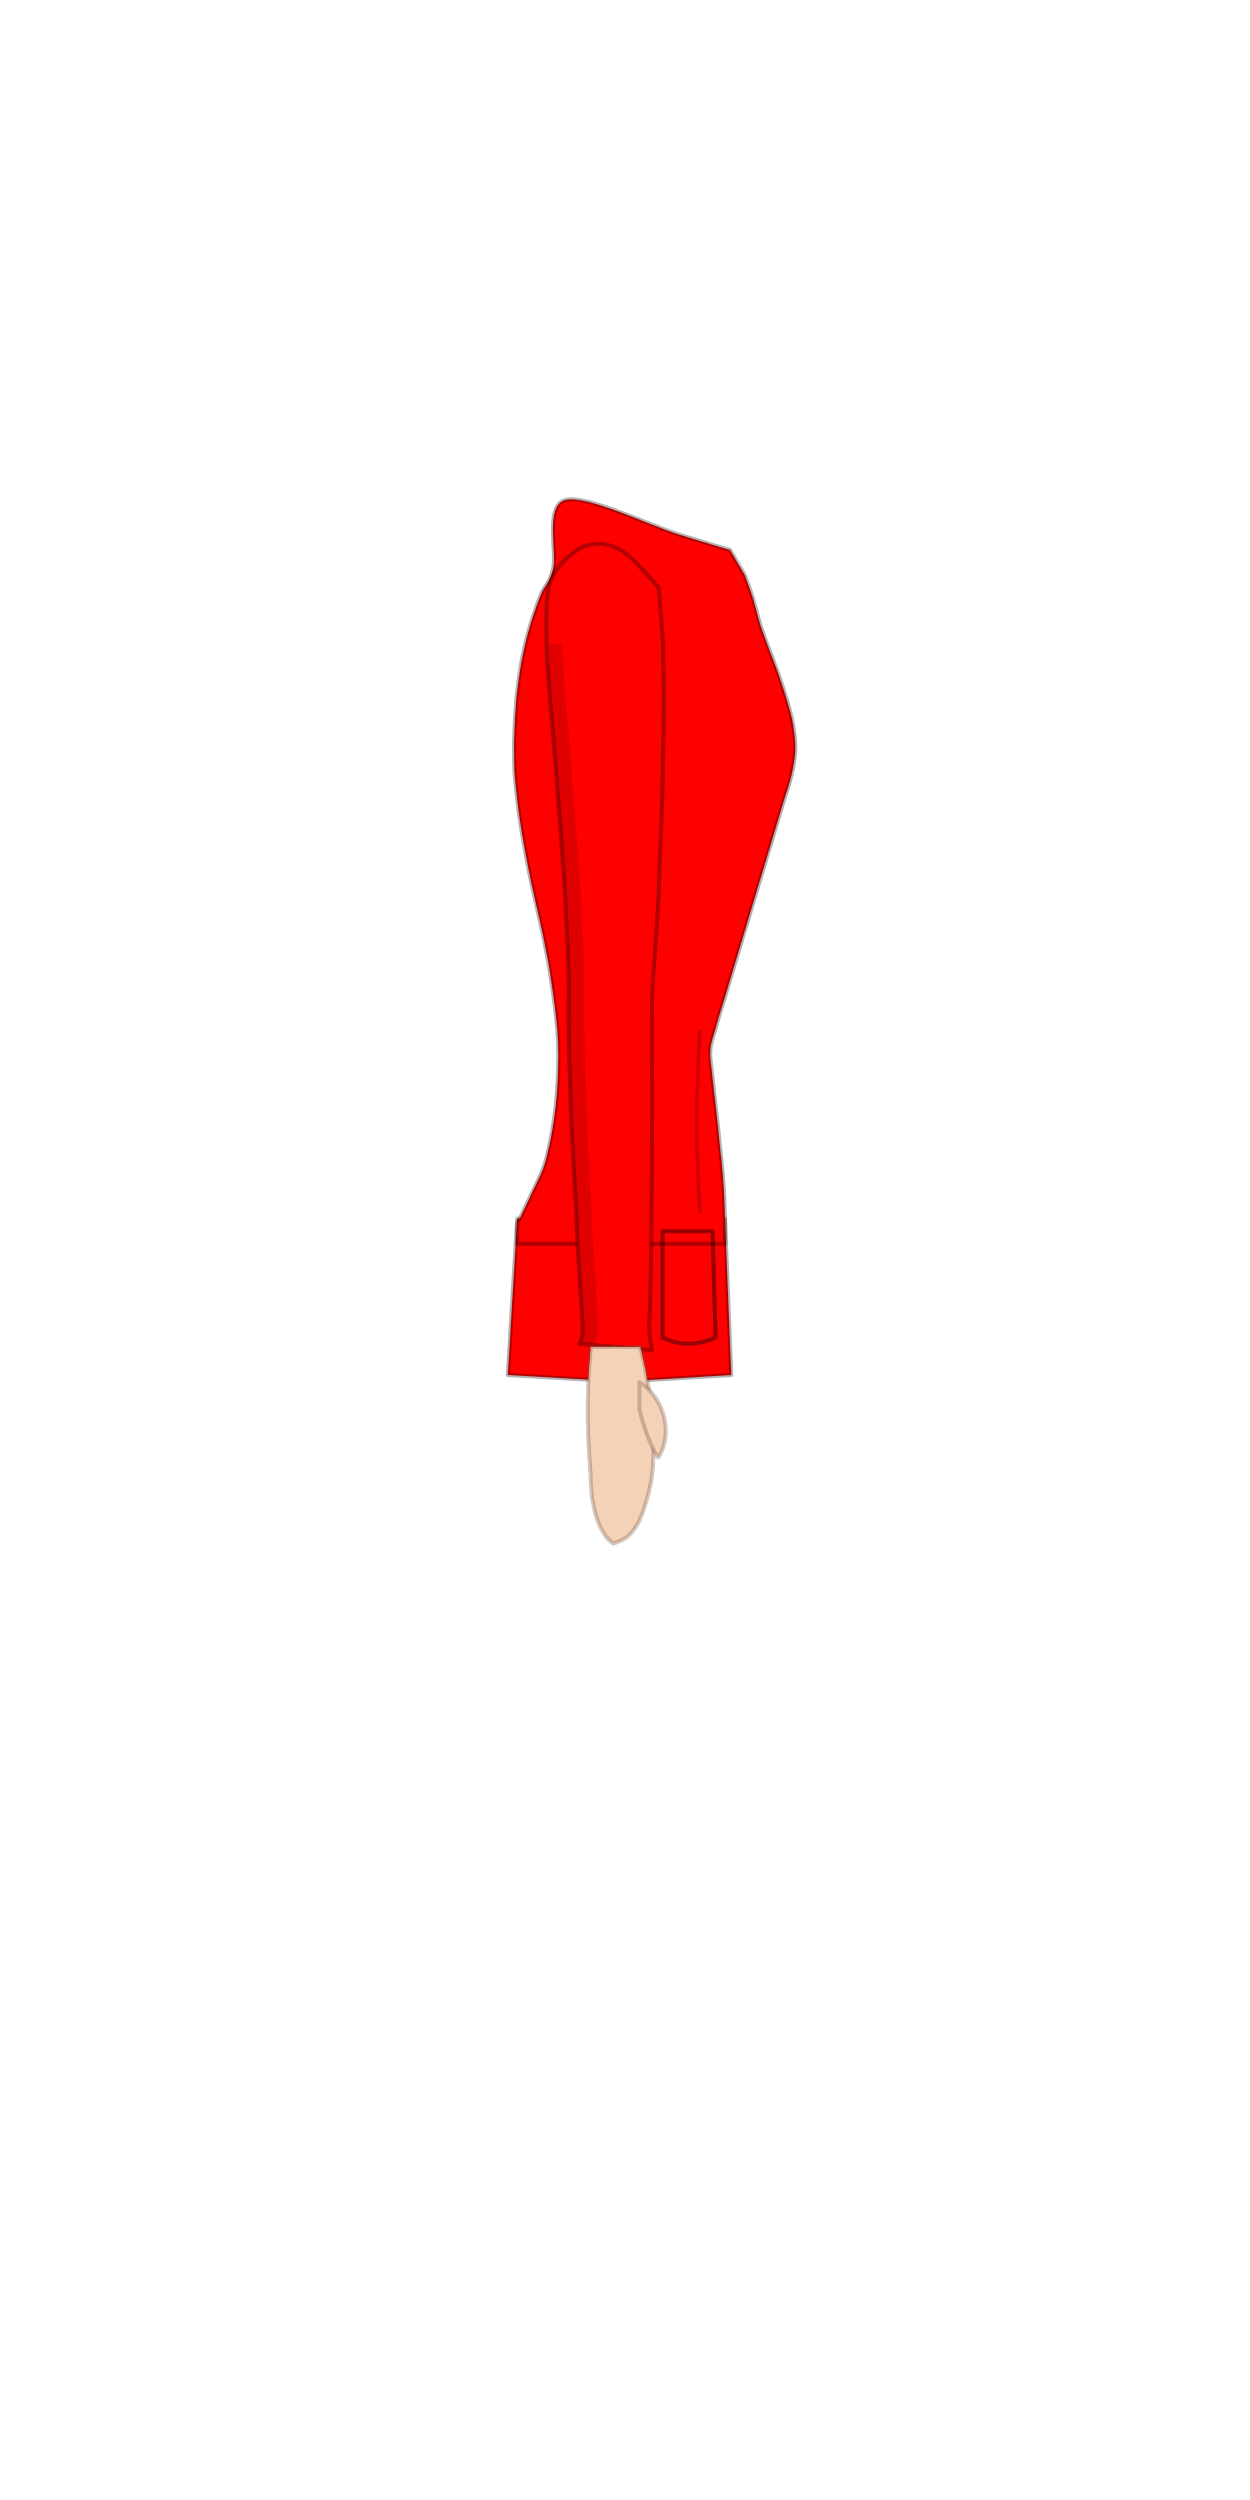
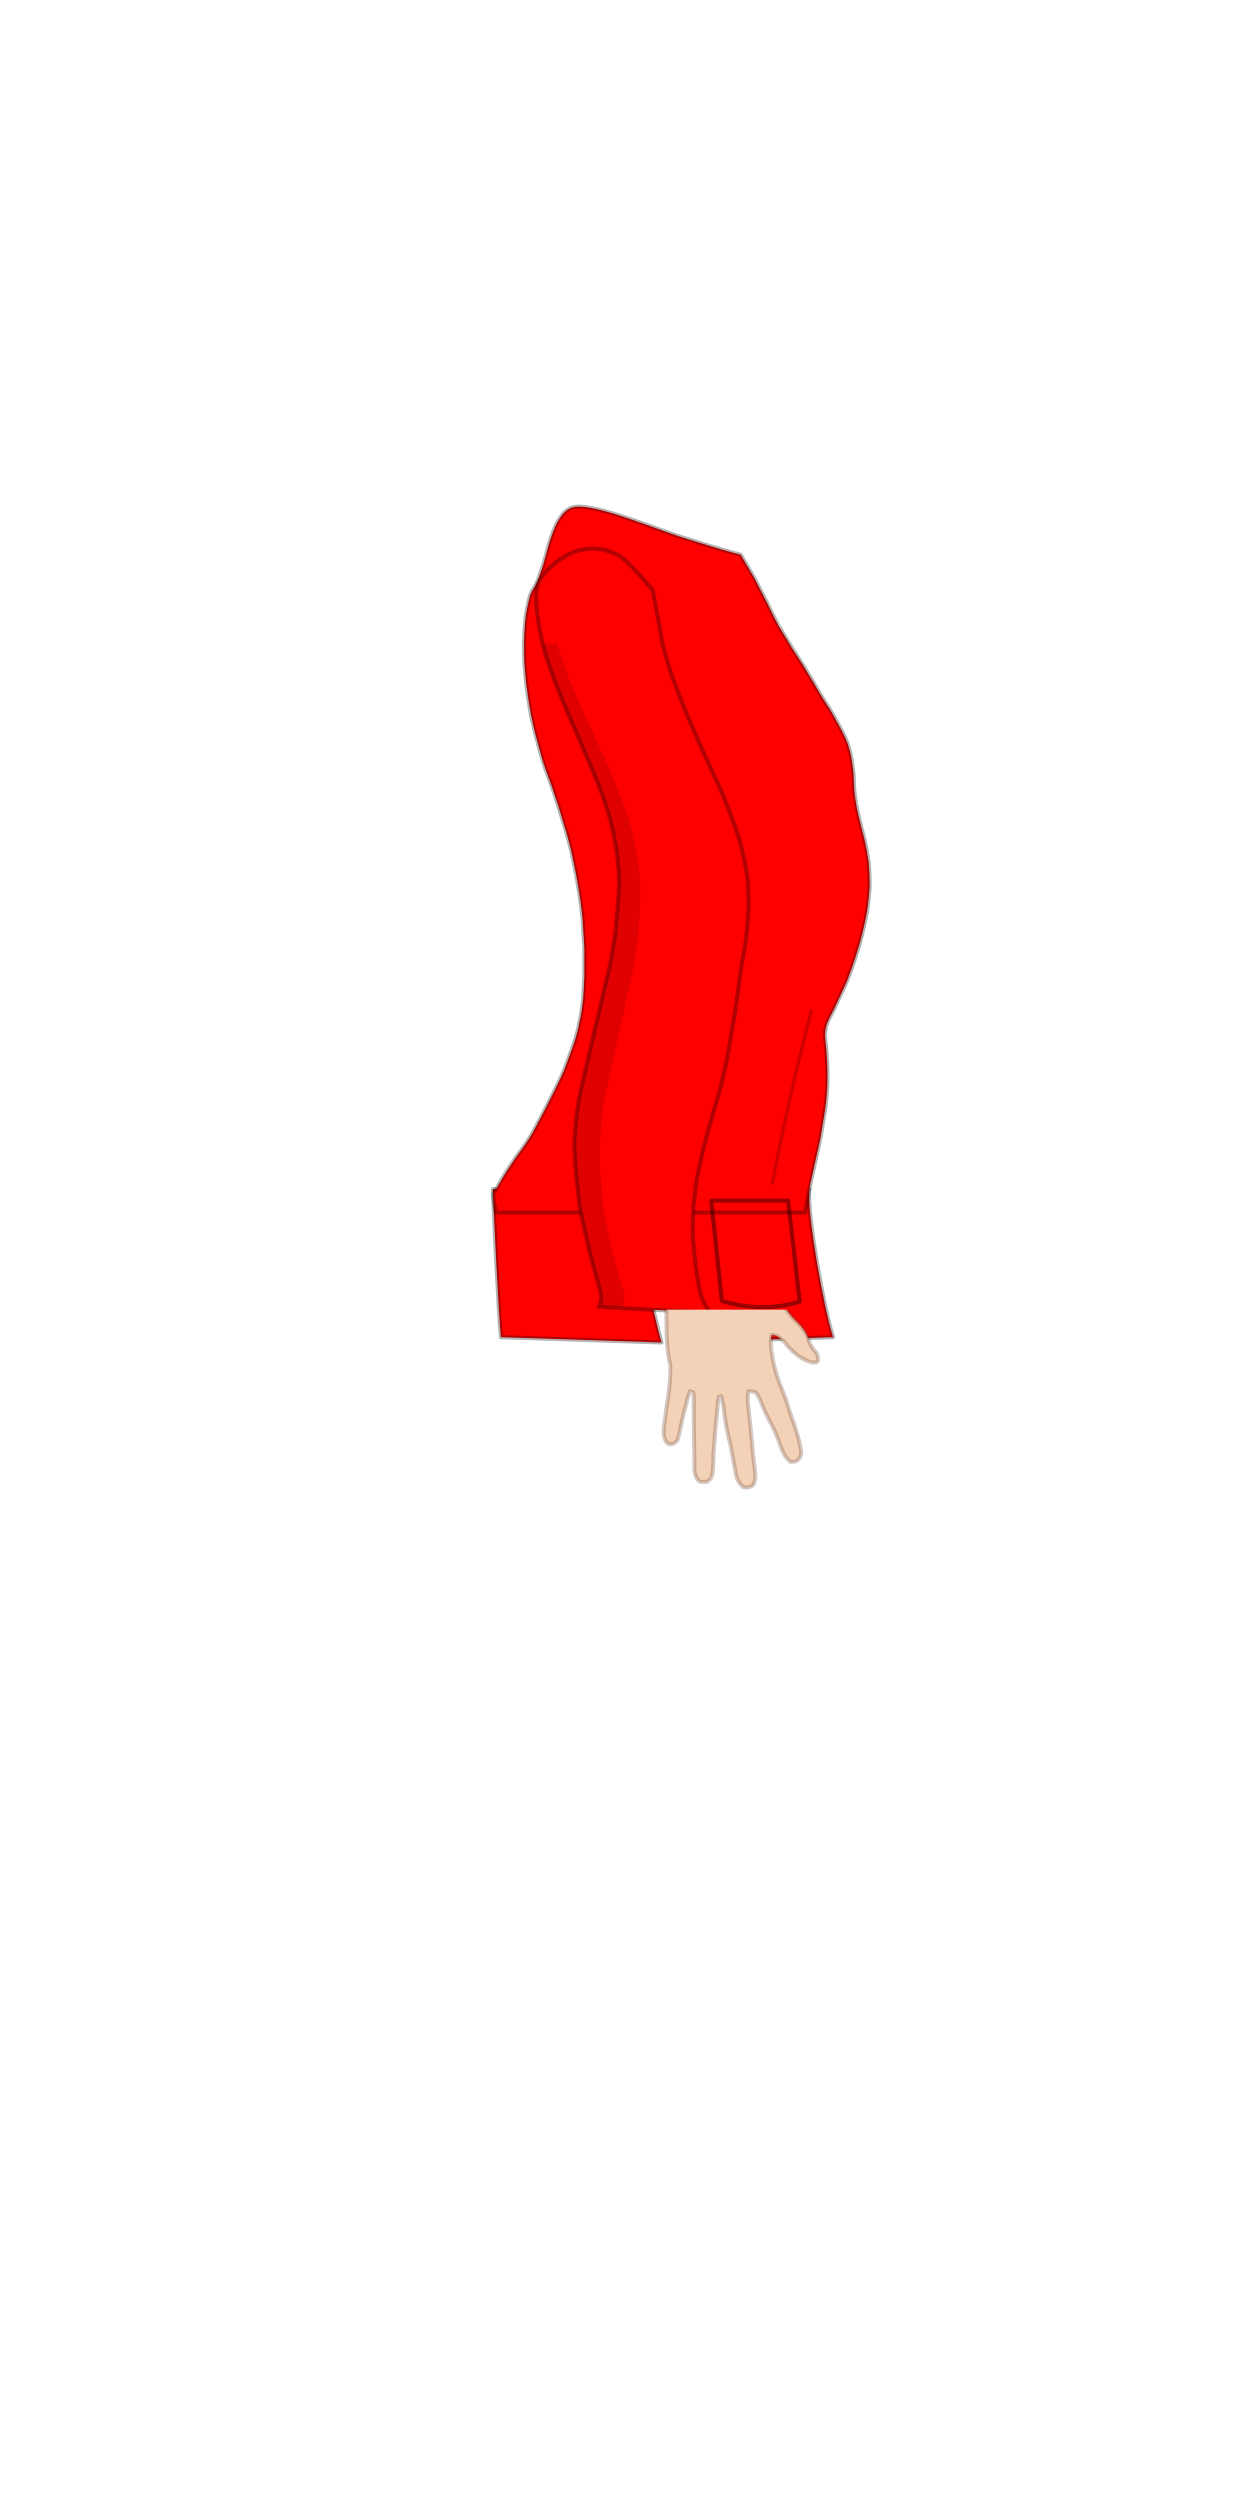
<svg xmlns="http://www.w3.org/2000/svg" viewBox="0 0 400 800">
  <g transform="matrix(-1 0 0 1 400 0)">
    <g id="ao_ba_ba_nu_trai_phai" stroke="#000" stroke-opacity="0.3" stroke-width="1.3" stroke-linejoin="round" stroke-linecap="round">
-       <path id="vat_sau_phai" d="M204.2 392.0 C204.1 400.3 203.4 433.7 203.2 442.0 L237.5 440.0 C237.0 431.7 235.0 398.3 234.5 390.0 Z" fill="#FF0000" />
-       <path id="vat_truoc_phai" d="M168.0 390.0 C167.7 398.3 166.3 431.7 166.0 440.0 L199.2 442.0 C199.1 433.7 198.4 400.3 198.2 392.0 Z" fill="#FF0000" />
-       <path id="than_ao_phai" d="M166.4 176.0 C169.2 175.2 174.1 173.7 182.9 171.0 C191.7 168.3 212.4 158.2 219.1 160.0 C225.8 161.8 221.7 177.0 223.0 182.0 C224.3 187.0 225.7 187.3 226.8 190.0 C227.9 192.7 228.8 195.3 229.7 198.0 C230.5 200.7 231.3 203.3 231.9 206.0 C232.5 208.7 233.1 211.3 233.5 214.0 C233.9 216.7 234.3 219.3 234.6 222.0 C234.9 224.7 235.0 227.3 235.2 230.0 C235.3 232.7 235.5 235.3 235.5 238.0 C235.5 240.7 235.5 243.3 235.4 246.0 C235.3 248.7 235.0 251.3 234.7 254.0 C234.4 256.7 234.1 259.3 233.7 262.0 C233.3 264.7 232.9 267.3 232.4 270.0 C231.9 272.7 231.4 275.3 230.9 278.0 C230.4 280.7 229.8 283.3 229.2 286.0 C228.6 288.7 228.0 291.3 227.4 294.0 C226.8 296.7 226.2 299.3 225.7 302.0 C225.2 304.7 224.6 307.3 224.2 310.0 C223.8 312.7 223.4 315.3 223.0 318.0 C222.6 320.7 222.3 323.3 222.0 326.0 C221.7 328.7 221.5 331.3 221.4 334.0 C221.3 336.7 221.3 339.3 221.4 342.0 C221.5 344.7 221.6 347.3 221.8 350.0 C222.0 352.7 222.3 355.3 222.7 358.0 C223.1 360.7 223.5 363.3 224.1 366.0 C224.7 368.7 225.2 371.3 226.2 374.0 C227.2 376.7 228.7 379.3 229.9 382.0 C231.2 384.7 232.9 388.3 233.7 390.0 C234.5 391.7 234.4 390.7 234.5 392.0 C234.6 393.3 234.5 397.0 234.5 398.0 L168.0 398.0 C168.0 397.0 168.0 394.3 168.0 392.0 C168.0 389.7 168.1 386.7 168.2 384.0 C168.3 381.3 168.5 378.7 168.7 376.0 C168.9 373.3 169.2 370.7 169.5 368.0 C169.8 365.3 170.0 362.7 170.3 360.0 C170.6 357.3 170.9 354.7 171.2 352.0 C171.5 349.3 171.8 346.7 172.1 344.0 C172.3 341.3 172.9 338.7 172.7 336.0 C172.5 333.3 171.4 330.7 170.7 328.0 C170.0 325.3 169.1 322.7 168.3 320.0 C167.5 317.3 166.7 314.7 165.9 312.0 C165.1 309.3 164.3 306.7 163.5 304.0 C162.7 301.3 161.9 298.7 161.1 296.0 C160.3 293.3 159.5 290.7 158.7 288.0 C157.9 285.3 157.1 282.7 156.3 280.0 C155.5 277.3 154.7 274.7 153.9 272.0 C153.1 269.3 152.3 266.7 151.5 264.0 C150.7 261.3 149.9 258.7 149.1 256.0 C148.3 253.3 147.3 250.7 146.7 248.0 C146.1 245.3 145.6 242.7 145.5 240.0 C145.4 237.3 145.8 234.7 146.2 232.0 C146.6 229.3 147.4 226.7 148.2 224.0 C149.0 221.3 149.9 218.7 150.8 216.0 C151.7 213.3 152.8 210.7 153.8 208.0 C154.8 205.3 155.8 202.7 156.7 200.0 C157.5 197.3 158.1 194.7 158.9 192.0 C159.7 189.3 161.2 185.3 161.7 184.0 Z" fill="#FF0000" />
-       <path id="xe_ta_phai" d="M198.2 392 L204.2 392" fill="none" stroke-opacity="0.45" />
-       <path id="tui_phai" d="M172.0 394 L188.0 394 L188.0 428 Q180.0 432 171.0 428 Z" fill="none" stroke-opacity="0.4" />
-       <path id="nep_ao_phai" d="M176.0 330 Q178.0 360 176.0 388" fill="none" stroke="#000" stroke-opacity="0.18" stroke-width="1.1" />
-       <path id="tay_ao_phai" d="M189.2 188.0 C191.2 186.0 197.4 178.2 201.4 176.0 C205.4 173.8 209.7 173.3 213.4 175.0 C217.1 176.7 221.8 180.8 223.8 186.0 C225.7 191.2 225.0 201.0 225.1 206.0 C225.2 211.0 224.8 212.7 224.6 216.0 C224.4 219.3 224.1 222.7 223.8 226.0 C223.5 229.3 223.2 232.7 222.9 236.0 C222.7 239.3 222.4 242.7 222.1 246.0 C221.9 249.3 221.6 252.7 221.4 256.0 C221.1 259.3 220.8 262.7 220.6 266.0 C220.3 269.3 220.1 272.7 219.9 276.0 C219.7 279.3 219.4 282.7 219.2 286.0 C219.0 289.3 218.9 292.7 218.7 296.0 C218.6 299.3 218.3 302.7 218.2 306.0 C218.1 309.3 218.1 312.7 218.0 316.0 C218.0 319.3 218.1 322.7 218.1 326.0 C218.0 329.3 217.9 332.7 217.9 336.0 C217.8 339.3 217.7 342.7 217.6 346.0 C217.5 349.3 217.4 352.7 217.3 356.0 C217.2 359.3 217.0 362.7 216.8 366.0 C216.6 369.3 216.5 372.7 216.3 376.0 C216.1 379.3 215.9 382.7 215.7 386.0 C215.6 389.3 215.4 392.7 215.3 396.0 C215.1 399.3 214.9 402.7 214.7 406.0 C214.5 409.3 214.3 412.7 214.1 416.0 C213.9 419.3 213.5 423.7 213.6 426.0 C213.7 428.3 214.4 429.3 214.6 430.0 L191.3 432.0 C191.5 431.0 192.1 428.7 192.2 426.0 C192.3 423.3 192.0 419.3 191.9 416.0 C191.8 412.7 191.8 409.3 191.7 406.0 C191.7 402.7 191.6 399.3 191.6 396.0 C191.5 392.7 191.5 389.3 191.5 386.0 C191.5 382.7 191.4 379.3 191.4 376.0 C191.4 372.7 191.4 369.3 191.4 366.0 C191.4 362.7 191.3 359.3 191.3 356.0 C191.3 352.7 191.3 349.3 191.3 346.0 C191.4 342.7 191.4 339.3 191.4 336.0 C191.4 332.7 191.4 329.3 191.4 326.0 C191.4 322.7 191.3 319.3 191.2 316.0 C191.1 312.7 190.7 309.3 190.5 306.0 C190.3 302.7 190.0 299.3 189.8 296.0 C189.6 292.7 189.4 289.3 189.2 286.0 C189.1 282.7 189.0 279.3 188.9 276.0 C188.7 272.7 188.6 269.3 188.5 266.0 C188.4 262.7 188.2 259.3 188.1 256.0 C188.0 252.7 188.0 249.3 187.9 246.0 C187.9 242.7 187.8 239.3 187.7 236.0 C187.7 232.7 187.7 229.3 187.6 226.0 C187.6 222.7 187.6 219.3 187.7 216.0 C187.7 212.7 187.8 207.7 187.8 206.0 Z" fill="#FF0000" />
-       <path id="bong_tay_phai" d="M220.1 206.0 C220.0 207.7 219.8 212.7 219.6 216.0 C219.4 219.3 219.1 222.7 218.8 226.0 C218.5 229.3 218.2 232.7 217.9 236.0 C217.7 239.3 217.4 242.7 217.1 246.0 C216.9 249.3 216.6 252.7 216.4 256.0 C216.1 259.3 215.8 262.7 215.6 266.0 C215.3 269.3 215.1 272.7 214.9 276.0 C214.7 279.3 214.4 282.7 214.2 286.0 C214.0 289.3 213.9 292.7 213.7 296.0 C213.6 299.3 213.3 302.7 213.2 306.0 C213.1 309.3 213.1 312.7 213.0 316.0 C213.0 319.3 213.1 322.7 213.1 326.0 C213.0 329.3 212.9 332.7 212.9 336.0 C212.8 339.3 212.7 342.7 212.6 346.0 C212.5 349.3 212.4 352.7 212.3 356.0 C212.2 359.3 212.0 362.7 211.8 366.0 C211.6 369.3 211.5 372.7 211.3 376.0 C211.1 379.3 210.9 382.7 210.7 386.0 C210.6 389.3 210.4 392.7 210.3 396.0 C210.1 399.3 209.9 402.7 209.7 406.0 C209.5 409.3 209.3 412.7 209.1 416.0 C208.9 419.3 208.5 423.7 208.6 426.0 C208.7 428.3 209.4 429.3 209.6 430.0 L214.6 430.0 C214.4 429.3 213.7 428.3 213.6 426.0 C213.5 423.7 213.9 419.3 214.1 416.0 C214.3 412.7 214.5 409.3 214.7 406.0 C214.9 402.7 215.1 399.3 215.3 396.0 C215.4 392.7 215.6 389.3 215.7 386.0 C215.9 382.7 216.1 379.3 216.3 376.0 C216.5 372.7 216.6 369.3 216.8 366.0 C217.0 362.7 217.2 359.3 217.3 356.0 C217.4 352.7 217.5 349.3 217.6 346.0 C217.7 342.7 217.8 339.3 217.9 336.0 C217.9 332.7 218.0 329.3 218.1 326.0 C218.1 322.7 218.0 319.3 218.0 316.0 C218.1 312.7 218.1 309.3 218.2 306.0 C218.3 302.7 218.6 299.3 218.7 296.0 C218.9 292.7 219.0 289.3 219.2 286.0 C219.4 282.7 219.7 279.3 219.9 276.0 C220.1 272.7 220.3 269.3 220.6 266.0 C220.8 262.7 221.1 259.3 221.4 256.0 C221.6 252.7 221.9 249.3 222.1 246.0 C222.4 242.7 222.7 239.3 222.9 236.0 C223.2 232.7 223.5 229.3 223.8 226.0 C224.1 222.7 224.4 219.3 224.6 216.0 C224.8 212.7 225.0 207.7 225.1 206.0 Z" fill="#000" fill-opacity="0.12" stroke="none" />
-       <g id="ban_tay_phai" stroke="#6E4636" stroke-width="1.3" stroke-linejoin="round">
-         <path d="M195.1 431.0 L195.1 431.1 L194.9 432.1 L194.6 433.2 L194.4 434.3 L194.1 435.4 L193.9 436.5 L193.6 437.6 L193.4 438.7 L193.2 439.9 L193.0 441.0 L192.8 442.1 L192.6 443.3 L192.4 444.4 L192.2 445.6 L192.0 446.8 L191.9 447.9 L191.7 449.1 L191.6 450.2 L191.5 451.4 L191.3 452.6 L191.2 453.7 L191.1 454.9 L191.1 456.1 L191.0 457.2 L190.9 458.4 L190.9 459.5 L190.9 460.7 L190.8 461.8 L190.8 463.0 L190.8 464.1 L190.9 465.2 L190.9 466.4 L191.0 467.5 L191.0 468.6 L191.1 469.7 L191.2 470.8 L191.3 471.8 L191.5 472.9 L191.6 474.0 L191.8 475.0 L192.0 475.8 L192.2 476.5 L192.3 477.3 L192.5 478.0 L192.7 478.7 L192.9 479.4 L193.1 480.1 L193.3 480.8 L193.5 481.4 L193.7 482.1 L193.9 482.7 L194.1 483.3 L194.3 483.9 L194.5 484.5 L194.8 485.1 L195.0 485.6 L195.2 486.2 L195.5 486.7 L195.7 487.2 L196.0 487.7 L196.3 488.2 L196.6 488.6 L196.9 489.1 L197.2 489.5 L197.5 489.9 L197.8 490.3 L198.1 490.7 L198.5 491.0 L198.8 491.4 L199.2 491.7 L199.6 492.0 L200.0 492.3 L200.4 492.5 L200.9 492.8 L201.3 493.0 L201.8 493.2 L202.3 493.4 L202.8 493.6 L203.3 493.8 L203.8 493.9 L204.2 493.6 L204.5 493.4 L204.8 493.0 L205.2 492.7 L205.5 492.4 L205.8 492.0 L206.1 491.7 L206.4 491.3 L206.7 490.9 L206.9 490.4 L207.2 490.0 L207.5 489.5 L207.7 489.1 L208.0 488.6 L208.2 488.1 L208.4 487.5 L208.6 487.0 L208.8 486.5 L209.0 485.9 L209.2 485.3 L209.4 484.8 L209.5 484.2 L209.7 483.5 L209.8 482.9 L210.0 482.3 L210.1 481.6 L210.2 481.0 L210.4 480.3 L210.5 479.6 L210.6 479.0 L210.6 478.3 L210.7 477.5 L210.8 476.8 L210.8 476.1 L210.9 475.4 L210.9 474.6 L211.0 473.9 L211.0 473.1 L211.0 472.4 L211.0 471.6 L211.1 470.6 L211.2 469.5 L211.2 468.5 L211.3 467.5 L211.4 466.4 L211.5 465.4 L211.5 464.4 L211.6 463.3 L211.6 462.3 L211.7 461.3 L211.7 460.3 L211.8 459.2 L211.8 458.2 L211.8 457.2 L211.8 456.2 L211.9 455.2 L211.9 454.1 L211.9 453.1 L211.9 452.1 L211.9 451.1 L211.9 450.1 L211.9 449.1 L211.9 448.1 L211.9 447.1 L211.8 446.2 L211.8 445.2 L211.8 444.2 L211.8 443.2 L211.7 442.3 L211.7 441.3 L211.6 440.4 L211.6 439.4 L211.5 438.5 L211.5 437.5 L211.4 436.6 L211.3 435.7 L211.2 434.7 L211.2 433.8 L211.1 432.9 L211.0 432.0 L211.0 431.0 Z" fill="#F4D2B8" />
-         <path d="" fill="#DEA585" fill-opacity="0.45" stroke="none" />
-         <path d="M 195.4 442.3 C 187 447.5 184.6 459.5 189.4 466.4 C 191.8 463.0 194.2 456.1 195.4 450.9 Z" fill="#F4D2B8" />
+       <path id="vat_sau_phai" d="M 197.6 382.2 C 197.3 390.1 190.7 421.7 188.3 429.6 L 239.7 427.9 C 240.5 420.0 242.0 388.3 242.3 380.5 Z" fill="#FF0000" />
+       <path id="vat_truoc_phai" d="M 141.0 380.5 C 141.9 388.3 136.1 420.0 133.4 427.9 L 182.2 429.6 C 184.2 421.7 188.6 390.1 188.2 382.2 Z" fill="#FF0000" />
+       <path id="than_ao_phai" d="M 163.0 177.5 C 166.2 176.7 171.1 175.3 179.3 172.7 C 188.3 170.2 209.7 160.7 216.6 162.3 C 223.3 164.1 224.9 178.4 227.0 183.1 C 228.4 187.9 229.6 188.2 230.4 190.7 C 231.1 193.3 231.6 195.8 231.9 198.3 C 232.1 200.9 232.3 203.3 232.3 205.9 C 232.3 208.5 232.3 210.9 232.1 213.5 C 231.9 216.1 231.7 218.5 231.3 221.1 C 231.0 223.6 230.5 226.1 230.1 228.7 C 229.5 231.2 229.1 233.7 228.3 236.3 C 227.6 238.8 227.0 241.3 226.2 243.8 C 225.4 246.4 224.4 248.9 223.5 251.4 C 222.6 254.0 221.8 256.5 221.0 259.0 C 220.2 261.6 219.5 264.1 218.7 266.6 C 218.0 269.2 217.3 271.6 216.8 274.2 C 216.3 276.8 215.7 279.2 215.3 281.8 C 214.8 284.4 214.5 286.8 214.1 289.4 C 213.8 291.9 213.5 294.4 213.4 297.0 C 213.3 299.5 213.0 302.0 213.0 304.6 C 213.0 307.1 213.0 309.6 213.0 312.1 C 213.1 314.7 213.2 317.2 213.4 319.7 C 213.7 322.3 214.0 324.8 214.6 327.3 C 215.1 329.9 215.8 332.4 216.7 334.9 C 217.6 337.5 218.5 339.9 219.5 342.5 C 220.6 345.1 221.8 347.5 223.1 350.1 C 224.4 352.7 225.6 355.1 227.0 357.7 C 228.4 360.2 229.5 362.7 231.3 365.3 C 232.9 367.8 235.0 370.3 236.6 372.9 C 238.3 375.4 240.3 378.8 241.2 380.5 C 242.1 382.1 242.1 381.1 242.1 382.4 C 242.1 383.6 241.5 387.1 241.3 388.0 L 142.3 388.0 C 142.2 387.1 141.8 384.5 141.4 382.4 C 140.9 380.2 140.4 377.3 139.8 374.8 C 139.2 372.2 138.7 369.7 138.1 367.2 C 137.5 364.6 137.1 362.1 136.7 359.6 C 136.3 357.0 135.8 354.6 135.6 352.0 C 135.3 349.4 135.2 347.0 135.2 344.4 C 135.2 341.8 135.3 339.4 135.5 336.8 C 135.6 334.2 136.3 331.8 135.8 329.2 C 135.4 326.7 133.6 324.2 132.5 321.6 C 131.4 319.1 130.1 316.6 129.0 314.0 C 128.0 311.5 127.1 309.0 126.3 306.5 C 125.5 303.9 124.7 301.4 124.1 298.9 C 123.5 296.3 122.9 293.8 122.5 291.3 C 122.1 288.7 121.9 286.3 121.7 283.7 C 121.7 281.1 121.8 278.7 122.0 276.1 C 122.4 273.5 122.8 271.1 123.4 268.5 C 124.1 265.9 124.7 263.5 125.3 260.9 C 125.9 258.4 126.3 255.9 126.6 253.3 C 126.8 250.8 126.7 248.3 127.1 245.7 C 127.4 243.2 127.8 240.7 128.7 238.1 C 129.6 235.6 131.0 233.1 132.4 230.6 C 133.7 228.0 135.4 225.5 137.0 223.0 C 138.5 220.4 140.0 217.9 141.5 215.4 C 143.0 212.8 144.7 210.3 146.3 207.8 C 147.8 205.2 149.4 202.8 150.9 200.2 C 152.3 197.6 153.4 195.2 154.7 192.6 C 156.0 190.0 158.0 186.3 158.6 185.0 Z" fill="#FF0000" />
+       <path id="xe_ta_phai" d="M 188.2 382.2 L 197.6 382.2" fill="none" stroke-opacity="0.45" />
+       <path id="tui_phai" d="M 147.8 384.2 L 172.4 384.2 L 169.0 416.3 Q 155.9 420.2 144.1 416.5 Z" fill="none" stroke-opacity="0.4" />
+       <path id="nep_ao_phai" d="M 140.4 323.5 Q 147.8 352.0 152.8 378.5" fill="none" stroke="#000" stroke-opacity="0.18" stroke-width="1.1" />
+       <path id="tay_ao_phai" d="M 191.1 188.8 C 193.1 186.9 198.5 179.6 202.5 177.5 C 206.6 175.4 211.3 174.9 216.0 176.5 C 220.3 178.1 225.7 182.0 227.9 186.9 C 229.4 191.9 227.4 201.1 226.4 205.9 C 225.2 210.6 224.4 212.2 223.4 215.4 C 222.3 218.5 221.0 221.7 219.7 224.8 C 218.4 228.0 217.0 231.2 215.6 234.3 C 214.3 237.5 212.9 240.7 211.5 243.8 C 210.2 247.0 208.8 250.2 207.7 253.3 C 206.5 256.4 205.4 259.7 204.6 262.8 C 203.8 265.9 203.2 269.2 202.7 272.3 C 202.3 275.4 202.0 278.6 201.9 281.8 C 201.9 284.9 202.2 288.1 202.4 291.3 C 202.8 294.4 202.9 297.6 203.4 300.8 C 203.9 303.9 204.6 307.1 205.1 310.2 C 205.8 313.4 206.7 316.6 207.4 319.7 C 208.1 322.9 208.8 326.1 209.6 329.2 C 210.3 332.3 211.1 335.6 211.8 338.7 C 212.5 341.8 213.3 345.1 214.0 348.2 C 214.7 351.3 215.2 354.5 215.6 357.7 C 215.9 360.8 216.2 364.0 216.2 367.1 C 216.1 370.3 215.9 373.5 215.6 376.6 C 215.3 379.7 214.8 382.9 214.5 386.0 C 213.9 389.2 213.2 392.4 212.5 395.5 C 211.8 398.6 211.0 401.8 210.2 404.9 C 209.4 408.0 208.0 412.2 207.7 414.4 C 207.4 416.6 208.2 417.5 208.4 418.2 L 172.8 420.1 C 173.4 419.1 174.9 417.0 175.7 414.4 C 176.5 411.8 176.9 408.1 177.4 404.9 C 177.8 401.8 178.1 398.6 178.3 395.5 C 178.4 392.4 178.2 389.2 178.1 386.0 C 177.7 382.9 177.4 379.7 176.9 376.6 C 176.3 373.5 175.5 370.2 174.8 367.1 C 174.0 364.0 173.1 360.8 172.2 357.6 C 171.4 354.5 170.3 351.3 169.5 348.2 C 168.7 345.0 168.0 341.8 167.3 338.7 C 166.8 335.6 166.2 332.3 165.7 329.2 C 165.1 326.1 164.7 322.9 164.2 319.7 C 163.8 316.6 163.3 313.4 162.9 310.2 C 162.5 307.1 161.7 303.9 161.3 300.7 C 161.0 297.6 160.6 294.4 160.5 291.3 C 160.4 288.1 160.5 284.9 160.7 281.8 C 161.1 278.6 161.7 275.4 162.5 272.3 C 163.2 269.2 164.2 265.9 165.4 262.8 C 166.6 259.7 167.8 256.4 169.1 253.3 C 170.5 250.2 172.1 247.0 173.5 243.8 C 175.0 240.7 176.4 237.5 177.7 234.4 C 179.1 231.2 180.5 228.0 181.7 224.9 C 182.9 221.7 184.1 218.5 185.3 215.4 C 186.2 212.2 187.7 207.5 188.0 205.9 Z" fill="#FF0000" />
+       <path id="bong_tay_phai" d="M 221.8 205.9 C 221.2 207.5 219.7 212.2 218.6 215.4 C 217.4 218.5 216.0 221.7 214.7 224.8 C 213.3 228.0 211.8 231.2 210.3 234.3 C 208.9 237.5 207.4 240.7 205.9 243.8 C 204.6 247.0 203.2 250.2 202.0 253.3 C 200.7 256.4 199.5 259.7 198.6 262.8 C 197.6 265.9 196.9 269.2 196.3 272.3 C 195.9 275.4 195.4 278.6 195.2 281.8 C 195.0 284.9 195.2 288.1 195.2 291.3 C 195.5 294.4 195.5 297.6 195.9 300.8 C 196.3 303.9 196.9 307.1 197.4 310.2 C 198.0 313.4 198.8 316.6 199.6 319.7 C 200.2 322.9 200.8 326.1 201.6 329.2 C 202.3 332.3 203.0 335.6 203.7 338.7 C 204.4 341.8 205.1 345.0 205.8 348.2 C 206.5 351.3 207.0 354.5 207.3 357.7 C 207.6 360.8 208.0 364.0 208.1 367.1 C 208.1 370.2 208.0 373.5 207.8 376.6 C 207.6 379.7 207.2 382.9 206.9 386.0 C 206.4 389.1 205.8 392.3 205.2 395.5 C 204.5 398.6 203.7 401.8 202.9 404.9 C 202.0 408.0 200.6 412.2 200.2 414.4 C 199.9 416.5 200.7 417.5 200.9 418.2 L 208.4 418.2 C 208.2 417.5 207.4 416.6 207.7 414.4 C 208.0 412.2 209.4 408.0 210.2 404.9 C 211.0 401.8 211.8 398.6 212.5 395.5 C 213.2 392.4 213.9 389.2 214.5 386.0 C 214.8 382.9 215.3 379.7 215.6 376.6 C 215.9 373.5 216.1 370.3 216.2 367.1 C 216.2 364.0 215.9 360.8 215.6 357.7 C 215.2 354.5 214.7 351.3 214.0 348.2 C 213.3 345.1 212.5 341.8 211.8 338.7 C 211.1 335.6 210.3 332.3 209.6 329.2 C 208.8 326.1 208.1 322.9 207.4 319.7 C 206.7 316.6 205.8 313.4 205.1 310.2 C 204.6 307.1 203.9 303.9 203.4 300.8 C 202.9 297.6 202.8 294.4 202.4 291.3 C 202.2 288.1 201.9 284.9 201.9 281.8 C 202.0 278.6 202.3 275.4 202.7 272.3 C 203.2 269.2 203.8 265.9 204.6 262.8 C 205.4 259.7 206.5 256.4 207.7 253.3 C 208.8 250.2 210.2 247.0 211.5 243.8 C 212.9 240.7 214.3 237.5 215.6 234.3 C 217.0 231.2 218.4 228.0 219.7 224.8 C 221.0 221.7 222.3 218.5 223.4 215.4 C 224.4 212.2 225.9 207.5 226.4 205.9 Z" fill="#000" fill-opacity="0.12" stroke="none" />
+       <clipPath id="ban_tay_cat_phai">
+         <rect x="0" y="419.1" width="400" height="380.9" />
+       </clipPath>
+       <g id="ban_tay_phai" clip-path="url(#ban_tay_cat_phai)" stroke="#6E4636" stroke-width="1.3" stroke-linejoin="round">
+         <path d="M 203.2 184.5 C 205.9 186.7 208.3 189.0 209.0 192.6 C 209.0 193.8 209.0 193.8 208.5 195.2 C 208.6 195.6 208.7 195.9 208.8 196.2 C 210.5 196.0 210.5 196.0 212.2 195.2 C 212.7 195.3 213.1 195.4 213.5 195.5 C 213.6 201.2 213.3 206.6 212.4 212.2 C 212.2 213.8 212.2 213.8 212.2 215.2 C 213.2 215.1 214.1 214.9 215.0 214.8 C 215.4 216.3 214.5 217.3 213.8 218.8 C 212.4 222.2 211.6 225.7 210.8 229.2 C 210.8 229.5 210.8 229.5 210.4 230.8 C 208.9 237.3 208.4 243.8 208.4 250.6 C 208.4 250.7 208.4 250.7 208.4 251.7 C 208.4 253.6 208.5 255.4 208.6 257.3 C 208.8 260.6 208.8 263.9 208.8 267.2 C 208.8 267.8 208.8 268.4 208.8 269.1 C 208.8 285.0 208.8 285.0 205.8 292.0 C 205.2 294.7 204.9 297.1 205.0 299.8 C 205.1 306.2 204.7 312.4 203.7 318.8 C 203.7 319.3 203.6 319.8 203.5 320.4 C 202.7 325.6 201.8 330.9 200.9 336.1 C 200.7 337.7 200.4 339.3 200.1 340.8 C 199.3 345.9 198.3 350.8 197.0 355.7 C 196.5 357.8 196.0 359.9 195.6 362.1 C 195.0 365.6 194.0 368.9 193.0 372.2 C 184.9 399.4 184.9 399.4 186.4 412.8 C 186.8 416.7 186.8 420.6 186.7 424.5 C 186.7 425.1 186.7 425.6 186.7 426.2 C 186.6 429.8 186.4 433.3 185.5 436.8 C 185.4 440.8 185.8 444.8 186.5 448.8 C 186.6 449.8 186.8 450.7 186.9 451.7 C 187.0 452.7 187.1 453.7 187.3 454.6 C 187.8 459.3 187.8 459.3 186.8 461.5 C 186.4 461.8 186.1 462.0 185.8 462.2 C 184.2 462.0 184.2 462.0 183.2 460.8 C 182.7 459.3 182.4 457.8 182.1 456.2 C 181.6 453.9 181.1 451.6 180.4 449.4 C 180.4 449.0 180.3 448.7 180.2 448.3 C 179.5 445.8 179.5 445.8 179.2 445.2 C 178.9 445.3 178.6 445.4 178.2 445.5 C 177.9 446.5 178.0 447.4 178.0 448.4 C 178.0 448.9 178.0 449.4 178.0 449.8 C 178.0 450.3 178.0 450.8 178.0 451.3 C 178.0 456.4 177.9 461.4 177.8 466.5 C 177.8 467.4 177.8 468.4 177.8 469.3 C 177.8 471.1 177.6 472.7 176.2 474.0 C 175.8 474.2 175.8 474.2 173.8 474.2 C 172.5 473.2 172.5 473.2 172.0 471.5 C 171.9 470.6 171.8 469.8 171.8 468.9 C 171.8 468.4 171.8 467.8 171.7 467.3 C 171.7 466.7 171.7 466.2 171.7 465.6 C 171.4 460.9 171.0 456.2 170.5 451.5 C 170.4 451.0 170.4 450.6 170.4 450.1 C 170.3 449.0 170.2 448.0 170.0 447.0 C 169.8 446.9 169.5 446.8 169.2 446.8 C 168.6 449.1 168.3 451.5 168.0 453.9 C 167.7 456.0 167.3 458.1 166.8 460.1 C 166.1 462.9 165.6 465.8 165.1 468.6 C 165.0 469.1 164.9 469.6 164.8 470.1 C 164.7 470.6 164.7 471.1 164.6 471.5 C 164.1 473.5 163.6 474.7 162.0 476.0 C 160.2 476.0 160.2 476.0 159.0 475.2 C 158.0 473.4 158.3 471.7 158.5 469.8 C 158.6 469.3 158.6 468.8 158.7 468.3 C 158.8 467.2 158.9 466.0 159.1 464.9 C 159.3 462.6 159.5 460.3 159.7 458.0 C 160.0 455.2 160.3 452.4 160.6 449.5 C 160.8 448.1 160.7 446.7 160.5 445.2 C 159.4 445.3 159.4 445.3 158.2 445.5 C 157.2 446.8 156.8 447.9 156.2 449.4 C 155.1 452.1 153.7 454.8 152.3 457.5 C 151.4 459.4 150.7 461.4 150.0 463.4 C 149.3 465.2 148.5 466.6 147.0 467.8 C 146.0 467.8 146.0 467.8 145.0 467.5 C 143.8 466.2 143.8 466.2 143.6 465.0 C 143.9 461.8 144.9 458.8 145.9 455.7 C 146.2 454.8 146.6 453.8 146.9 452.9 C 148.7 447.2 148.7 447.2 149.5 445.3 C 151.1 441.4 152.4 437.4 153.0 433.2 C 153.1 432.9 153.1 432.5 153.2 432.1 C 153.4 428.2 153.4 428.2 153.0 427.2 C 151.2 427.2 150.6 428.1 149.2 429.2 C 148.7 429.9 148.1 430.5 147.6 431.1 C 145.6 433.3 143.2 435.2 140.2 436.0 C 139.8 436.0 139.2 436.0 138.8 436.0 C 138.2 435.5 138.2 435.5 138.2 434.5 C 138.5 433.2 138.5 433.2 139.6 431.9 C 140.6 430.5 140.9 429.9 141.4 428.4 C 142.2 425.9 143.6 424.4 145.4 422.6 C 147.2 420.9 148.4 419.0 149.8 417.0 C 151.7 414.3 153.6 412.2 156.3 410.4 C 156.8 410.1 157.2 409.8 157.6 409.5 C 158.3 409.0 159.1 408.5 159.9 408.0 C 163.4 405.6 165.6 403.2 166.8 399.0 C 166.9 398.2 167.0 397.4 167.1 396.6 C 167.2 396.1 167.2 395.6 167.3 395.1 C 167.7 392.3 168.0 389.6 168.3 386.8 C 169.2 379.6 169.2 379.6 169.6 376.8 C 171.2 364.5 172.6 352.0 172.2 339.6 C 171.8 322.5 171.8 322.5 172.8 316.6 C 173.6 311.6 172.8 306.2 172.4 301.2 C 172.2 298.7 172.1 296.1 172.0 293.6 C 171.8 290.7 171.6 287.9 171.2 285.0 C 171.0 281.4 170.9 277.8 170.9 274.2 C 170.9 273.9 170.9 273.9 170.9 272.5 C 170.9 269.3 171.1 266.2 171.6 263.0 C 172.8 254.3 171.3 244.9 170.4 236.3 C 170.1 232.2 169.8 228.2 169.7 224.2 C 169.6 221.1 169.6 221.1 168.5 220.0 C 167.3 219.2 166.0 218.5 164.8 217.8 C 164.4 217.5 164.1 217.2 163.8 217.0 C 163.8 215.8 163.8 215.8 164.5 214.8 C 164.5 212.7 163.9 210.9 163.3 209.0 C 163.0 208.0 163.0 208.0 163.0 206.0 C 164.1 205.0 165.0 204.5 166.3 204.0 C 166.7 203.8 167.1 203.7 167.5 203.5 C 167.8 201.8 167.8 200.2 167.8 198.5 C 167.8 198.2 167.8 197.8 167.8 197.4 C 167.8 194.9 167.8 194.9 167.2 193.8 C 167.3 190.0 169.4 187.9 171.9 185.3 C 180.8 178.6 193.9 178.8 203.2 184.5 Z" fill="#F4D2B8" />
+         <path fill="#DEA585" fill-opacity="0.4" stroke="none" d="" />
      </g>
    </g>
  </g>
</svg>
